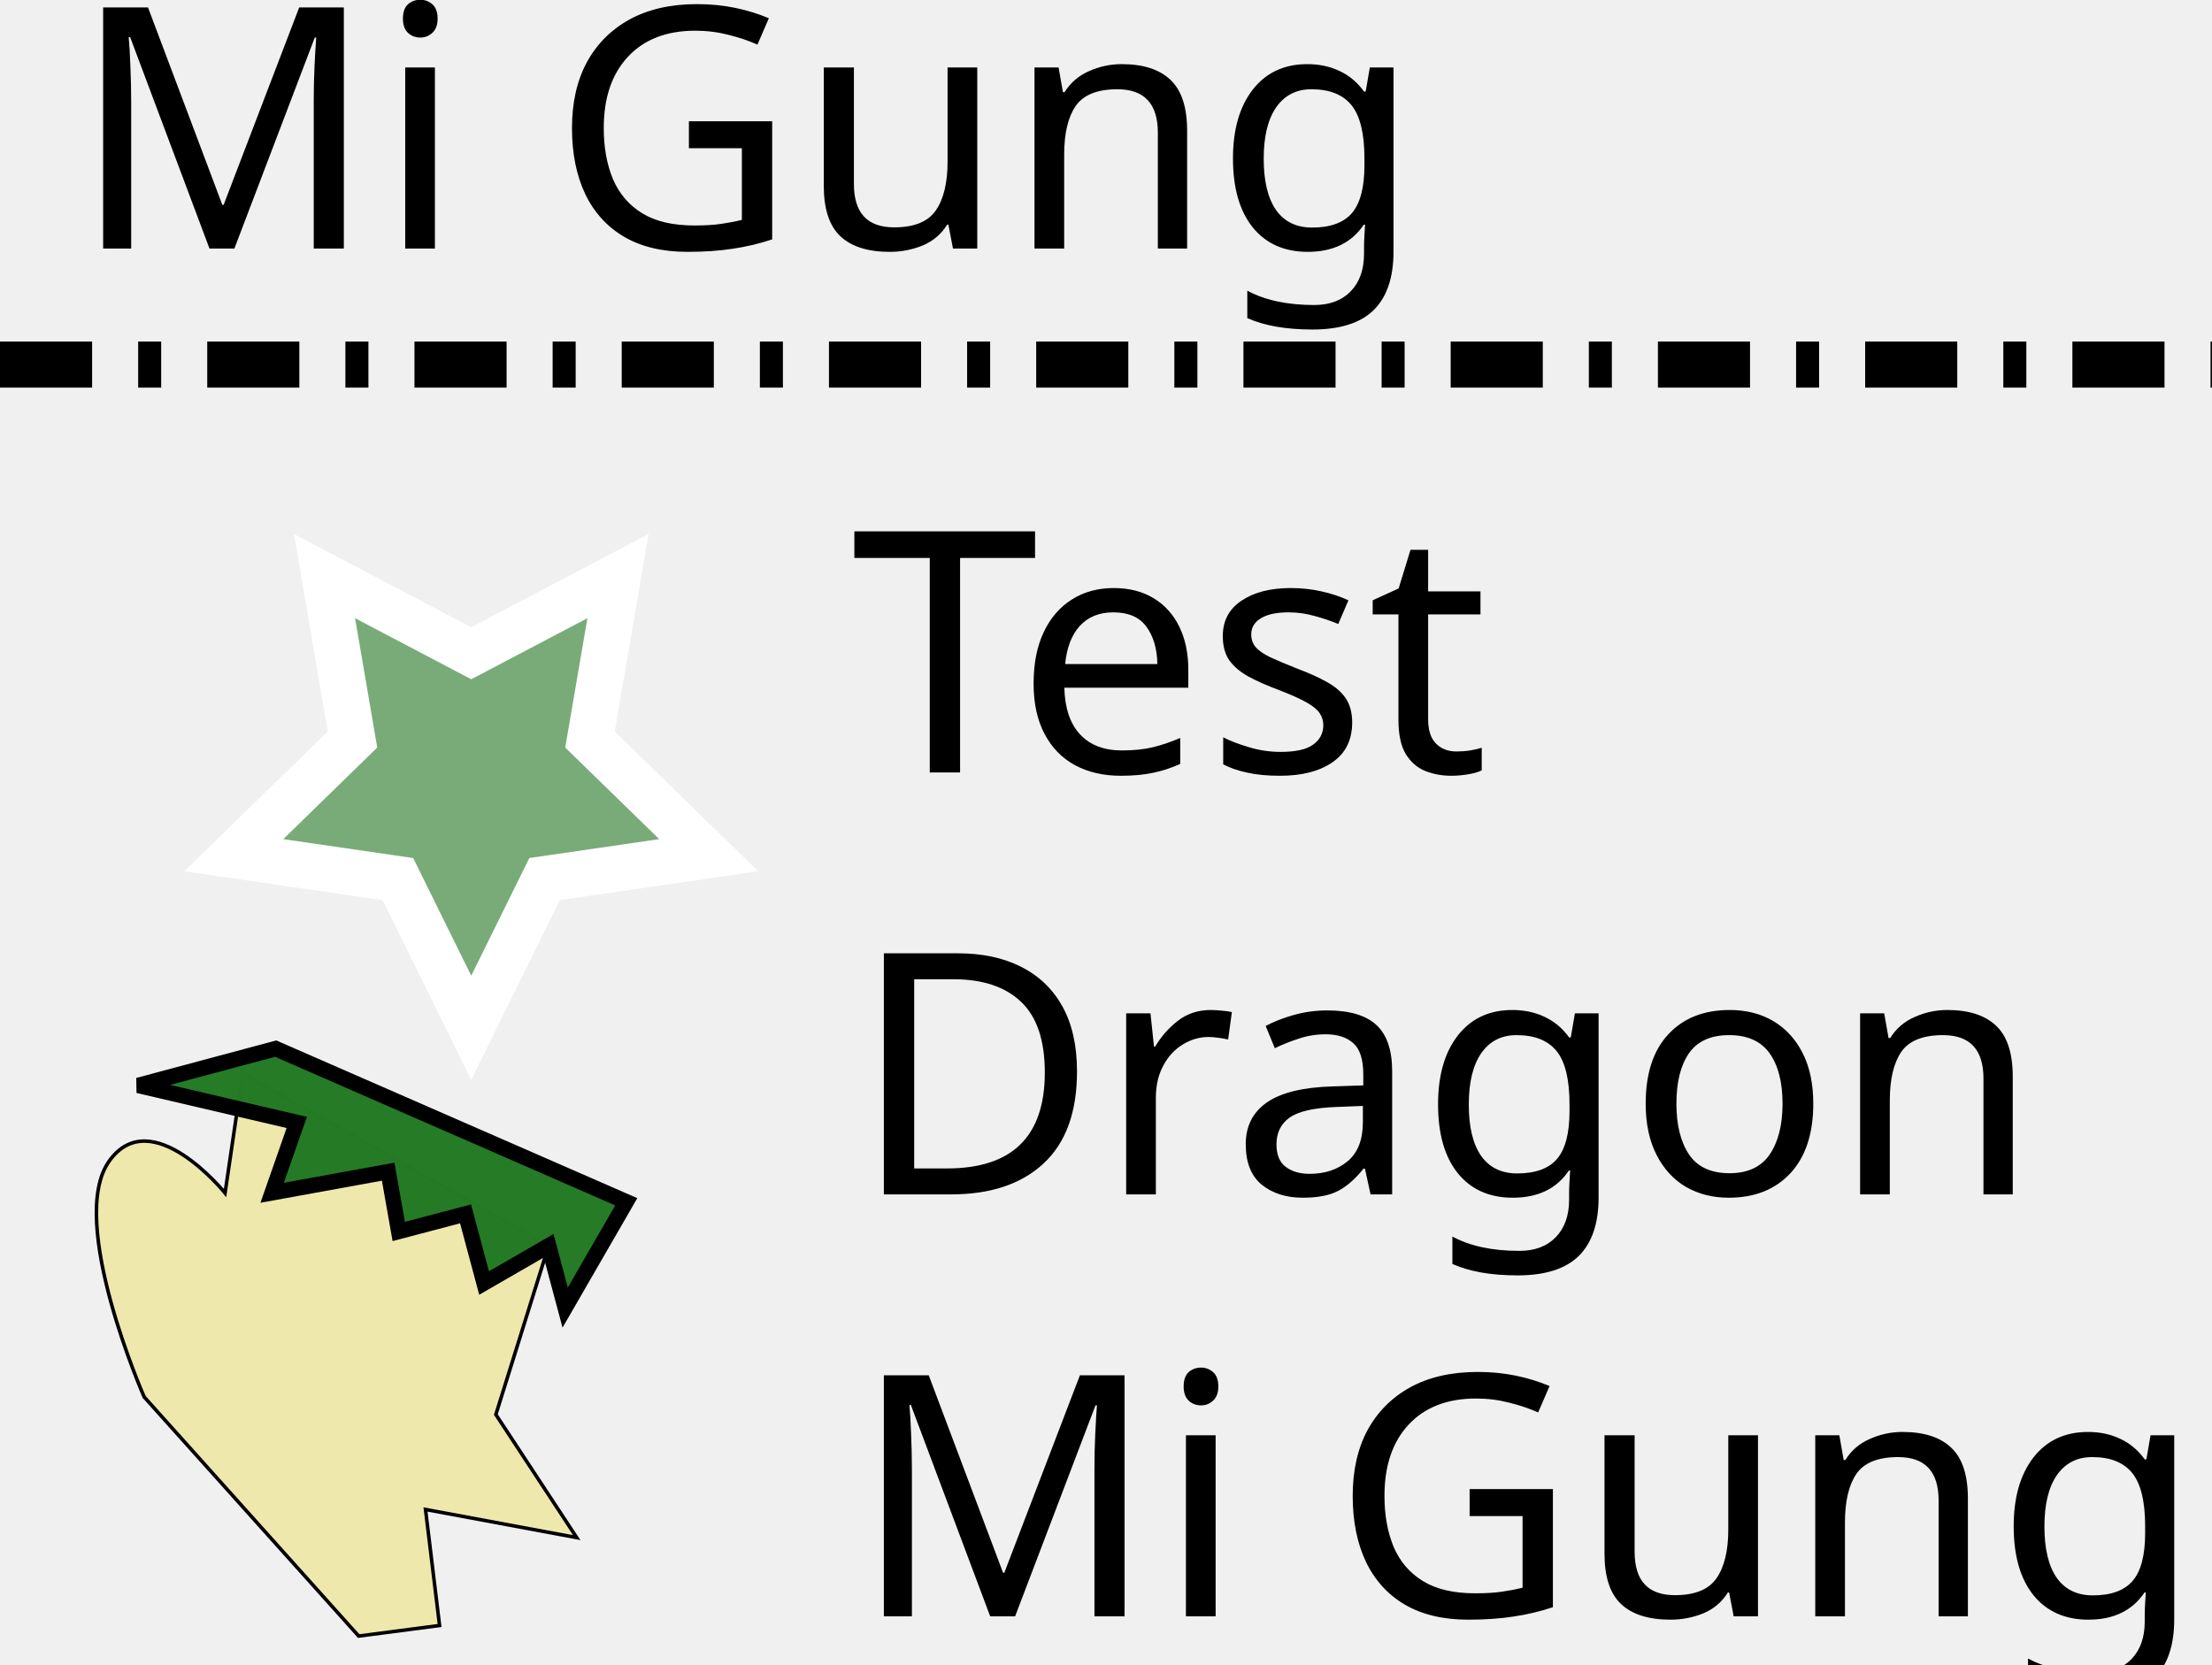
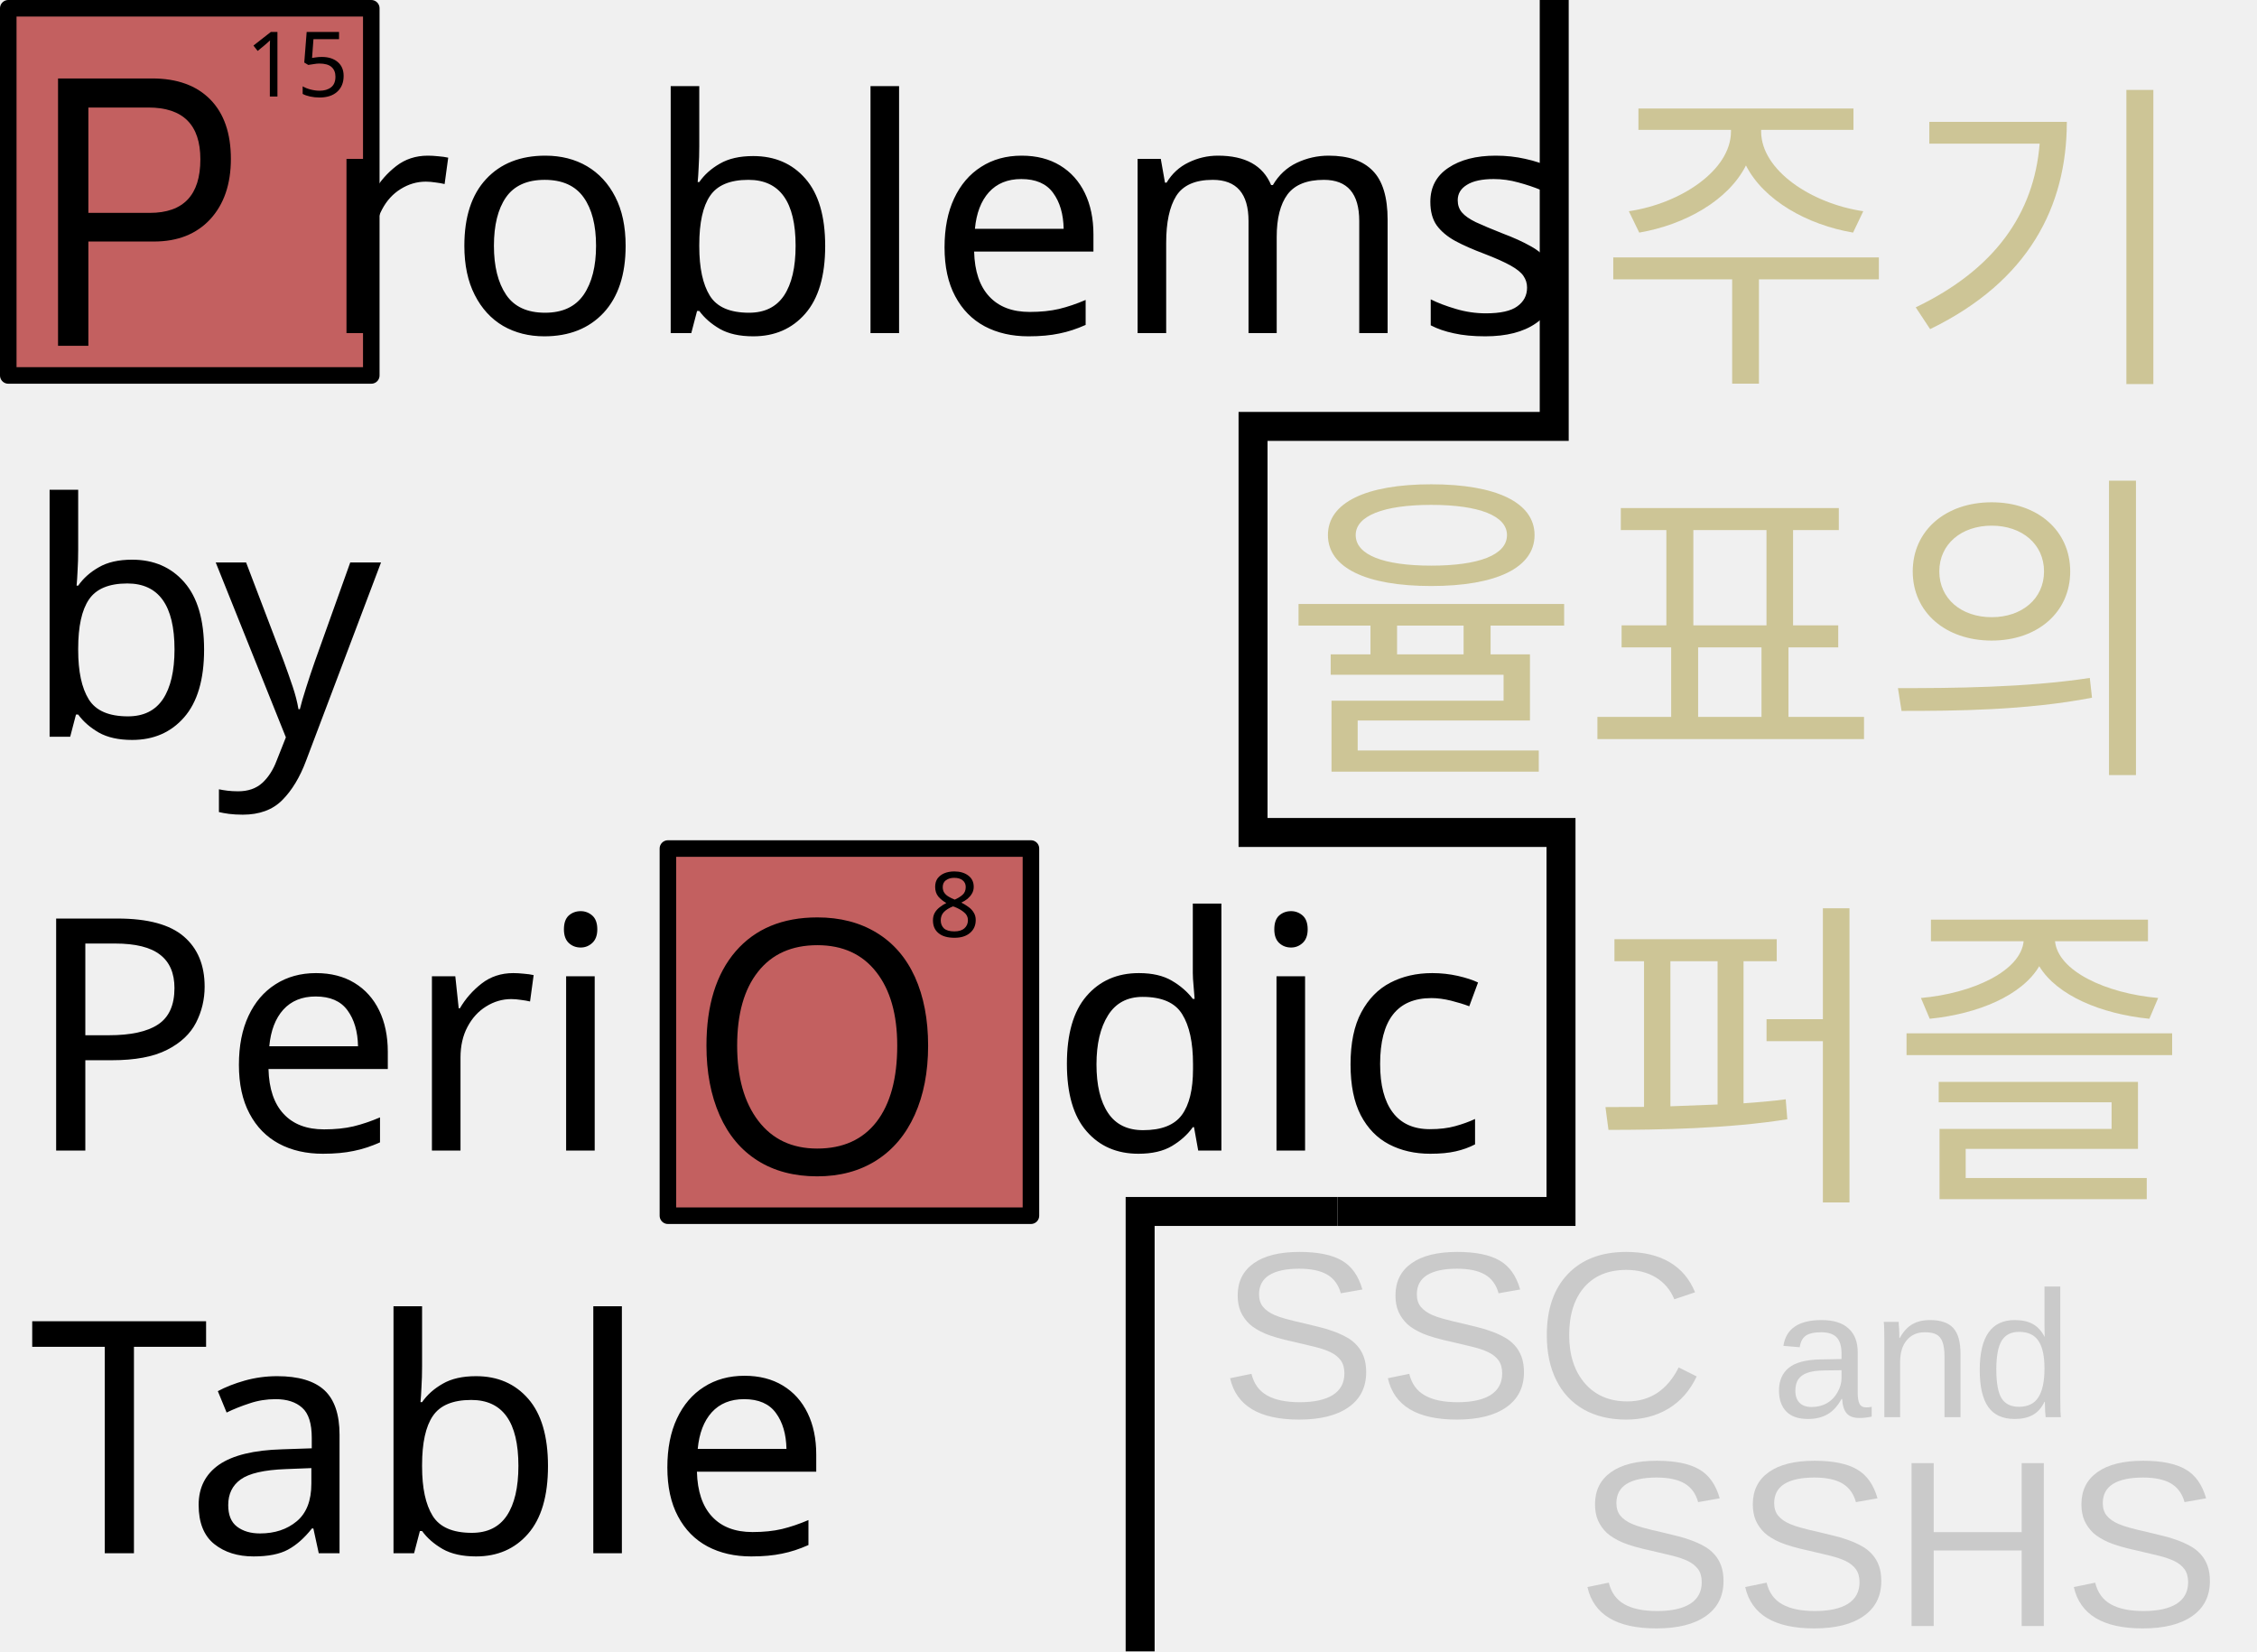
- <svg xmlns="http://www.w3.org/2000/svg" width="166.423mm" height="125.222mm" viewBox="0 0 166.423 125.222" version="1.1" id="svg2005">
+ <svg xmlns="http://www.w3.org/2000/svg" width="176.458mm" height="129.118mm" viewBox="0 0 176.458 129.118" version="1.1" id="svg2005">
  <defs id="defs1999">
    <marker orient="auto" refY="0" refX="0" id="SemiCircleOut" style="overflow:visible">
      <path id="path2739" d="m -2.5,-0.809 c 0,2.76 -2.24,5 -5,5 v -10 c 2.76,0 5,2.24 5,5 z" style="fill:#000000;fill-opacity:1;fill-rule:evenodd;stroke:#000000;stroke-width:1pt;stroke-opacity:1" transform="matrix(0.6,0,0,0.6,4.275296,0.4580676)" />
    </marker>
    <marker orient="auto" refY="0" refX="0" id="Tail" style="overflow:visible">
      <g id="g2606" transform="scale(-1.2)" style="fill:#000000;fill-opacity:1;stroke:#000000;stroke-opacity:1">
        <path id="path2594" d="M -3.805,-3.959 0.544,0" style="fill:#000000;fill-opacity:1;fill-rule:evenodd;stroke:#000000;stroke-width:0.8;stroke-linecap:round;stroke-opacity:1" />
        <path id="path2596" d="M -1.287,-3.959 3.062,0" style="fill:#000000;fill-opacity:1;fill-rule:evenodd;stroke:#000000;stroke-width:0.8;stroke-linecap:round;stroke-opacity:1" />
        <path id="path2598" d="M 1.305,-3.959 5.654,0" style="fill:#000000;fill-opacity:1;fill-rule:evenodd;stroke:#000000;stroke-width:0.8;stroke-linecap:round;stroke-opacity:1" />
        <path id="path2600" d="M -3.805,4.178 0.544,0.22" style="fill:#000000;fill-opacity:1;fill-rule:evenodd;stroke:#000000;stroke-width:0.8;stroke-linecap:round;stroke-opacity:1" />
        <path id="path2602" d="M -1.287,4.178 3.062,0.22" style="fill:#000000;fill-opacity:1;fill-rule:evenodd;stroke:#000000;stroke-width:0.8;stroke-linecap:round;stroke-opacity:1" />
        <path id="path2604" d="M 1.305,4.178 5.654,0.22" style="fill:#000000;fill-opacity:1;fill-rule:evenodd;stroke:#000000;stroke-width:0.8;stroke-linecap:round;stroke-opacity:1" />
      </g>
    </marker>
  </defs>
-   <g id="layer1" transform="translate(-26.45833,-63.4556)">
-     <text xml:space="preserve" style="font-style:normal;font-variant:normal;font-weight:normal;font-stretch:normal;font-size:25.4px;line-height:1.25;font-family:BatangChe;-inkscape-font-specification:'BatangChe, Normal';font-variant-ligatures:normal;font-variant-caps:normal;font-variant-numeric:normal;font-feature-settings:normal;text-align:start;letter-spacing:0px;word-spacing:0px;writing-mode:lr-tb;text-anchor:start;fill:#000000;fill-opacity:1;stroke:none;stroke-width:0.265" x="31.75" y="82.158" id="text2552">
-       <tspan id="tspan2550" x="31.75" y="82.158" style="stroke-width:0.265">Mi Gung</tspan>
+   <g id="layer1" transform="translate(-14.74679,-59.55949)">
+     <rect style="opacity:1;fill:#c36060;fill-opacity:1;stroke:#000000;stroke-width:1.293;stroke-linecap:round;stroke-linejoin:round;stroke-miterlimit:4;stroke-dasharray:none;stroke-dashoffset:0;stroke-opacity:1" id="rect4843" width="28.382" height="28.709" x="15.393" y="60.206" />
+     <text xml:space="preserve" style="font-style:normal;font-variant:normal;font-weight:normal;font-stretch:normal;font-size:25.4px;line-height:1.25;font-family:BatangChe;-inkscape-font-specification:'BatangChe, Normal';font-variant-ligatures:normal;font-variant-caps:normal;font-variant-numeric:normal;font-feature-settings:normal;text-align:start;letter-spacing:0px;word-spacing:0px;writing-mode:lr-tb;text-anchor:start;fill:#000000;fill-opacity:1;stroke:none;stroke-width:0.265" x="33.073" y="85.606" id="text894">
+       <tspan id="tspan892" x="33.073" y="85.606" style="stroke-width:0.265"> roblems</tspan>
    </text>
-     <path style="fill:none;stroke:#000000;stroke-width:3.465;stroke-linecap:butt;stroke-linejoin:miter;stroke-miterlimit:4;stroke-dasharray:6.93, 3.465, 1.732, 3.465;stroke-dashoffset:0;stroke-opacity:1" d="m 26.458,90.89 c 166.423,0 166.423,0 166.423,0" id="path2556" />
-     <text xml:space="preserve" style="font-style:normal;font-variant:normal;font-weight:normal;font-stretch:normal;font-size:25.4px;line-height:1.25;font-family:BatangChe;-inkscape-font-specification:'BatangChe, Normal';font-variant-ligatures:normal;font-variant-caps:normal;font-variant-numeric:normal;font-feature-settings:normal;text-align:start;letter-spacing:0px;word-spacing:0px;writing-mode:lr-tb;text-anchor:start;fill:#000000;fill-opacity:1;stroke:none;stroke-width:0.265" x="90.487" y="121.581" id="text2946">
-       <tspan id="tspan2944" x="90.487" y="121.581" style="stroke-width:0.265">Test</tspan>
-       <tspan x="90.487" y="153.331" style="stroke-width:0.265" id="tspan2948">Dragon</tspan>
-       <tspan x="90.487" y="185.081" style="stroke-width:0.265" id="tspan2950">Mi Gung</tspan>
+     <text xml:space="preserve" style="font-style:normal;font-variant:normal;font-weight:normal;font-stretch:normal;font-size:25.4px;line-height:1.25;font-family:BatangChe;-inkscape-font-specification:'BatangChe, Normal';font-variant-ligatures:normal;font-variant-caps:normal;font-variant-numeric:normal;font-feature-settings:normal;text-align:start;letter-spacing:0px;word-spacing:0px;writing-mode:lr-tb;text-anchor:start;fill:#000000;fill-opacity:1;stroke:none;stroke-width:0.265" x="16.47" y="117.165" id="text898">
+       <tspan id="tspan896" x="16.47" y="117.165" style="stroke-width:0.265">by</tspan>
    </text>
-     <path style="fill:#247a25;fill-opacity:0.585;stroke:#ffffff;stroke-width:3.465;stroke-miterlimit:4;stroke-dasharray:none;stroke-dashoffset:0;stroke-opacity:1" id="path2952" d="m 61.913,140.788 -5.521,-11.187 -12.345,-1.794 8.933,-8.708 -2.109,-12.295 11.042,5.805 11.042,-5.805 -2.109,12.295 8.933,8.708 -12.345,1.794 z" />
-     <path style="fill:#efe8ad;stroke:#000000;stroke-width:0.265px;stroke-linecap:butt;stroke-linejoin:miter;stroke-opacity:1;fill-opacity:0.989" d="m 37.306,168.57 c 0,0 -5.821,-13.229 -2.646,-17.727 3.175,-4.498 8.731,2.381 8.731,2.381 l 1.323,-8.996 23.019,12.965 -3.969,12.7 6.085,9.26 -11.377,-2.117 1.058,8.731 -6.085,0.794 z" id="path2954" />
-     <path style="fill:#247a25;stroke:#000000;stroke-width:1.165;stroke-linecap:butt;stroke-linejoin:miter;stroke-opacity:1;stroke-miterlimit:4;stroke-dasharray:none;fill-opacity:0.989" d="m 47.197,142.358 -10.337,2.77 11.925,2.786 -1.852,5.292 8.731,-1.587 0.794,4.498 5.027,-1.323 1.394,5.202 4.855,-2.803 1.246,4.651 4.596,-7.961 z" id="path2956" />
+     <text xml:space="preserve" style="font-style:normal;font-variant:normal;font-weight:normal;font-stretch:normal;font-size:25.4px;line-height:1.25;font-family:BatangChe;-inkscape-font-specification:'BatangChe, Normal';font-variant-ligatures:normal;font-variant-caps:normal;font-variant-numeric:normal;font-feature-settings:normal;text-align:start;letter-spacing:0px;word-spacing:0px;writing-mode:lr-tb;text-anchor:start;fill:#000000;fill-opacity:1;stroke:none;stroke-width:0.265" x="38.1" y="136.82" id="text902">
+       <tspan x="38.1" y="161.798" style="stroke-width:0.265" id="tspan904" />
+     </text>
+     <text xml:space="preserve" style="font-style:normal;font-variant:normal;font-weight:normal;font-stretch:normal;font-size:25.4px;line-height:1.25;font-family:BatangChe;-inkscape-font-specification:'BatangChe, Normal';font-variant-ligatures:normal;font-variant-caps:normal;font-variant-numeric:normal;font-feature-settings:normal;text-align:start;letter-spacing:0px;word-spacing:0px;writing-mode:lr-tb;text-anchor:start;fill:#000000;fill-opacity:1;stroke:none;stroke-width:0.265" x="16.669" y="149.52" id="text910">
+       <tspan id="tspan908" x="16.669" y="149.52" style="stroke-width:0.265">Peri  </tspan>
+     </text>
+     <text xml:space="preserve" style="font-style:normal;font-variant:normal;font-weight:normal;font-stretch:normal;font-size:25.4px;line-height:1.25;font-family:BatangChe;-inkscape-font-specification:'BatangChe, Normal';font-variant-ligatures:normal;font-variant-caps:normal;font-variant-numeric:normal;font-feature-settings:normal;text-align:start;letter-spacing:0px;word-spacing:0px;writing-mode:lr-tb;text-anchor:start;fill:#000000;fill-opacity:1;stroke:none;stroke-width:0.265" x="17.016" y="181.005" id="text914">
+       <tspan id="tspan912" x="17.016" y="181.005" style="stroke-width:0.265">Table</tspan>
+     </text>
+     <text xml:space="preserve" style="font-style:normal;font-variant:normal;font-weight:normal;font-stretch:normal;font-size:25.4px;line-height:1.25;font-family:'Yu Gothic UI';-inkscape-font-specification:'Yu Gothic UI, Normal';font-variant-ligatures:normal;font-variant-caps:normal;font-variant-numeric:normal;font-feature-settings:normal;text-align:start;letter-spacing:0px;word-spacing:0px;writing-mode:lr-tb;text-anchor:start;opacity:0.724;fill:#bbb068;fill-opacity:0.904;stroke:none;stroke-width:0.265" x="139.611" y="87.607" id="text4621">
+       <tspan id="tspan4619" x="139.611" y="87.607" style="font-style:normal;font-variant:normal;font-weight:normal;font-stretch:normal;font-size:25.4px;font-family:'Yu Gothic UI';-inkscape-font-specification:'Yu Gothic UI, Normal';font-variant-ligatures:normal;font-variant-caps:normal;font-variant-numeric:normal;font-feature-settings:normal;text-align:start;writing-mode:lr-tb;text-anchor:start;fill:#bbb068;fill-opacity:0.904;stroke-width:0.265">주기</tspan>
+     </text>
+     <text xml:space="preserve" style="font-style:normal;font-variant:normal;font-weight:normal;font-stretch:normal;font-size:25.4px;line-height:1.25;font-family:'Yu Gothic UI';-inkscape-font-specification:'Yu Gothic UI, Normal';font-variant-ligatures:normal;font-variant-caps:normal;font-variant-numeric:normal;font-feature-settings:normal;text-align:start;letter-spacing:0px;word-spacing:0px;writing-mode:lr-tb;text-anchor:start;opacity:0.724;fill:#bbb068;fill-opacity:0.904;stroke:none;stroke-width:0.265" x="115.005" y="118.159" id="text4625">
+       <tspan id="tspan4623" x="115.005" y="118.159" style="font-style:normal;font-variant:normal;font-weight:normal;font-stretch:normal;font-size:25.4px;font-family:'Yu Gothic UI';-inkscape-font-specification:'Yu Gothic UI, Normal';font-variant-ligatures:normal;font-variant-caps:normal;font-variant-numeric:normal;font-feature-settings:normal;text-align:start;writing-mode:lr-tb;text-anchor:start;fill:#bbb068;fill-opacity:0.904;stroke-width:0.265">율표의 </tspan>
+     </text>
+     <text xml:space="preserve" style="font-style:normal;font-variant:normal;font-weight:normal;font-stretch:normal;font-size:25.4px;line-height:1.25;font-family:'Yu Gothic UI';-inkscape-font-specification:'Yu Gothic UI, Normal';font-variant-ligatures:normal;font-variant-caps:normal;font-variant-numeric:normal;font-feature-settings:normal;text-align:start;letter-spacing:0px;word-spacing:0px;writing-mode:lr-tb;text-anchor:start;opacity:0.724;fill:#bbb068;fill-opacity:0.904;stroke:none;stroke-width:0.265" x="139.171" y="151.591" id="text4629">
+       <tspan id="tspan4627" x="139.171" y="151.591" style="font-style:normal;font-variant:normal;font-weight:normal;font-stretch:normal;font-size:25.4px;font-family:'Yu Gothic UI';-inkscape-font-specification:'Yu Gothic UI, Normal';font-variant-ligatures:normal;font-variant-caps:normal;font-variant-numeric:normal;font-feature-settings:normal;text-align:start;writing-mode:lr-tb;text-anchor:start;fill:#bbb068;fill-opacity:0.904;stroke-width:0.265">퍼즐</tspan>
+     </text>
+     <path style="fill:none;stroke:#000000;stroke-width:2.265;stroke-linecap:butt;stroke-linejoin:miter;stroke-miterlimit:4;stroke-dasharray:none;stroke-opacity:1" d="m 136.26,50.83 0,42.069 H 112.713 v 31.75 h 24.077 v 29.633 h -17.466" id="path4631" />
+     <path style="fill:none;stroke:#000000;stroke-width:2.265;stroke-linecap:butt;stroke-linejoin:miter;stroke-miterlimit:4;stroke-dasharray:none;stroke-opacity:1" d="m 119.324,154.282 h -15.438 v 34.396" id="path4633" />
+     <text xml:space="preserve" style="font-style:normal;font-variant:normal;font-weight:normal;font-stretch:normal;font-size:18.493px;line-height:1.25;font-family:BatangChe;-inkscape-font-specification:'BatangChe, Normal';font-variant-ligatures:normal;font-variant-caps:normal;font-variant-numeric:normal;font-feature-settings:normal;text-align:start;letter-spacing:0px;word-spacing:0px;writing-mode:lr-tb;text-anchor:start;fill:#000000;fill-opacity:1;stroke:none;stroke-width:0.193" x="110.075" y="170.367" id="text4841">
+       <tspan id="tspan4839" x="110.075" y="170.367" style="font-style:normal;font-variant:normal;font-weight:normal;font-stretch:normal;font-size:18.493px;font-family:Arial;-inkscape-font-specification:'Arial, Normal';font-variant-ligatures:normal;font-variant-caps:normal;font-variant-numeric:normal;font-feature-settings:normal;text-align:start;writing-mode:lr-tb;text-anchor:start;fill:#000000;fill-opacity:0.16;stroke-width:0.193">SSC <tspan style="-inkscape-font-specification:'Arial, Normal';font-family:Arial;font-weight:normal;font-style:normal;font-stretch:normal;font-variant:normal;font-size:14.111px;text-anchor:start;text-align:start;writing-mode:lr;font-variant-ligatures:normal;font-variant-caps:normal;font-variant-numeric:normal;font-feature-settings:normal" id="tspan4938">and</tspan>
+       </tspan>
+     </text>
+     <text xml:space="preserve" style="font-style:normal;font-variant:normal;font-weight:normal;font-stretch:normal;font-size:27.783px;line-height:1.25;font-family:BatangChe;-inkscape-font-specification:'BatangChe, Normal';font-variant-ligatures:normal;font-variant-caps:normal;font-variant-numeric:normal;font-feature-settings:normal;text-align:start;letter-spacing:0px;word-spacing:0px;writing-mode:lr-tb;text-anchor:start;fill:#000000;fill-opacity:1;stroke:none;stroke-width:0.289" x="18.812" y="79.167" id="text4879" transform="scale(0.9142231,1.093825)">
+       <tspan id="tspan4877" x="18.812" y="79.167" style="font-style:normal;font-variant:normal;font-weight:normal;font-stretch:normal;font-size:27.783px;font-family:Arial;-inkscape-font-specification:'Arial, Normal';font-variant-ligatures:normal;font-variant-caps:normal;font-variant-numeric:normal;font-feature-settings:normal;text-align:start;writing-mode:lr-tb;text-anchor:start;stroke-width:0.289">P</tspan>
+     </text>
+     <text xml:space="preserve" style="font-style:normal;font-variant:normal;font-weight:normal;font-stretch:normal;font-size:7.056px;line-height:1.25;font-family:sans-serif;-inkscape-font-specification:'sans-serif, Normal';font-variant-ligatures:normal;font-variant-caps:normal;font-variant-numeric:normal;font-feature-settings:normal;text-align:start;letter-spacing:0px;word-spacing:0px;writing-mode:lr-tb;text-anchor:start;fill:#000000;fill-opacity:1;stroke:none;stroke-width:0.265" x="33.936" y="67.105" id="text4883">
+       <tspan id="tspan4881" x="33.936" y="67.105" style="font-style:normal;font-variant:normal;font-weight:normal;font-stretch:normal;font-size:7.056px;font-family:sans-serif;-inkscape-font-specification:'sans-serif, Normal';font-variant-ligatures:normal;font-variant-caps:normal;font-variant-numeric:normal;font-feature-settings:normal;text-align:start;writing-mode:lr-tb;text-anchor:start;stroke-width:0.265">15</tspan>
+     </text>
+     <rect style="opacity:1;fill:#c36060;fill-opacity:1;stroke:#000000;stroke-width:1.293;stroke-linecap:round;stroke-linejoin:round;stroke-miterlimit:4;stroke-dasharray:none;stroke-dashoffset:0;stroke-opacity:1" id="rect4843-2" width="28.382" height="28.709" x="66.966" y="125.905" />
+     <text xml:space="preserve" style="font-style:normal;font-variant:normal;font-weight:normal;font-stretch:normal;font-size:26.954px;line-height:1.25;font-family:BatangChe;-inkscape-font-specification:'BatangChe, Normal';font-variant-ligatures:normal;font-variant-caps:normal;font-variant-numeric:normal;font-feature-settings:normal;text-align:start;letter-spacing:0px;word-spacing:0px;writing-mode:lr-tb;text-anchor:start;fill:#000000;fill-opacity:1;stroke:none;stroke-width:0.281" x="72.979" y="142.534" id="text4879-3" transform="scale(0.9423323,1.061197)">
+       <tspan id="tspan4877-1" x="72.979" y="142.534" style="font-style:normal;font-variant:normal;font-weight:normal;font-stretch:normal;font-size:26.954px;font-family:Arial;-inkscape-font-specification:'Arial, Normal';font-variant-ligatures:normal;font-variant-caps:normal;font-variant-numeric:normal;font-feature-settings:normal;text-align:start;writing-mode:lr-tb;text-anchor:start;stroke-width:0.281">O</tspan>
+     </text>
+     <text xml:space="preserve" style="font-style:normal;font-variant:normal;font-weight:normal;font-stretch:normal;font-size:7.056px;line-height:1.25;font-family:sans-serif;-inkscape-font-specification:'sans-serif, Normal';font-variant-ligatures:normal;font-variant-caps:normal;font-variant-numeric:normal;font-feature-settings:normal;text-align:start;letter-spacing:0px;word-spacing:0px;writing-mode:lr-tb;text-anchor:start;fill:#000000;fill-opacity:1;stroke:none;stroke-width:0.265" x="85.508" y="132.804" id="text4883-0">
+       <tspan id="tspan4881-7" x="85.508" y="132.804" style="font-style:normal;font-variant:normal;font-weight:normal;font-stretch:normal;font-size:7.056px;font-family:sans-serif;-inkscape-font-specification:'sans-serif, Normal';font-variant-ligatures:normal;font-variant-caps:normal;font-variant-numeric:normal;font-feature-settings:normal;text-align:start;writing-mode:lr-tb;text-anchor:start;stroke-width:0.265"> 8</tspan>
+     </text>
+     <text xml:space="preserve" style="font-style:normal;font-variant:normal;font-weight:normal;font-stretch:normal;font-size:25.4px;line-height:1.25;font-family:BatangChe;-inkscape-font-specification:'BatangChe, Normal';font-variant-ligatures:normal;font-variant-caps:normal;font-variant-numeric:normal;font-feature-settings:normal;text-align:start;letter-spacing:0px;word-spacing:0px;writing-mode:lr-tb;text-anchor:start;fill:#000000;fill-opacity:1;stroke:none;stroke-width:0.265" x="96.768" y="149.52" id="text4914">
+       <tspan id="tspan4912" x="96.768" y="149.52" style="stroke-width:0.265">dic</tspan>
+     </text>
+     <text xml:space="preserve" style="font-style:normal;font-variant:normal;font-weight:normal;font-stretch:normal;font-size:25.4px;line-height:1.25;font-family:BatangChe;-inkscape-font-specification:'BatangChe, Normal';font-variant-ligatures:normal;font-variant-caps:normal;font-variant-numeric:normal;font-feature-settings:normal;text-align:start;letter-spacing:0px;word-spacing:0px;writing-mode:lr-tb;text-anchor:start;fill:#000000;fill-opacity:1;stroke:none;stroke-width:0.265" x="52.053" y="112.213" id="text4918">
+       <tspan id="tspan4916" x="52.053" y="137.192" style="stroke-width:0.265" />
+     </text>
+     <text xml:space="preserve" style="font-style:normal;font-variant:normal;font-weight:normal;font-stretch:normal;font-size:18.493px;line-height:1.25;font-family:BatangChe;-inkscape-font-specification:'BatangChe, Normal';font-variant-ligatures:normal;font-variant-caps:normal;font-variant-numeric:normal;font-feature-settings:normal;text-align:start;letter-spacing:0px;word-spacing:0px;writing-mode:lr-tb;text-anchor:start;fill:#000000;fill-opacity:1;stroke:none;stroke-width:0.193" x="138.01" y="186.693" id="text4841-5">
+       <tspan id="tspan4839-8" x="138.01" y="186.693" style="font-style:normal;font-variant:normal;font-weight:normal;font-stretch:normal;font-size:18.493px;font-family:Arial;-inkscape-font-specification:'Arial, Normal';font-variant-ligatures:normal;font-variant-caps:normal;font-variant-numeric:normal;font-feature-settings:normal;text-align:start;writing-mode:lr-tb;text-anchor:start;fill:#000000;fill-opacity:0.16;stroke-width:0.193">SSHS</tspan>
+     </text>
  </g>
</svg>
